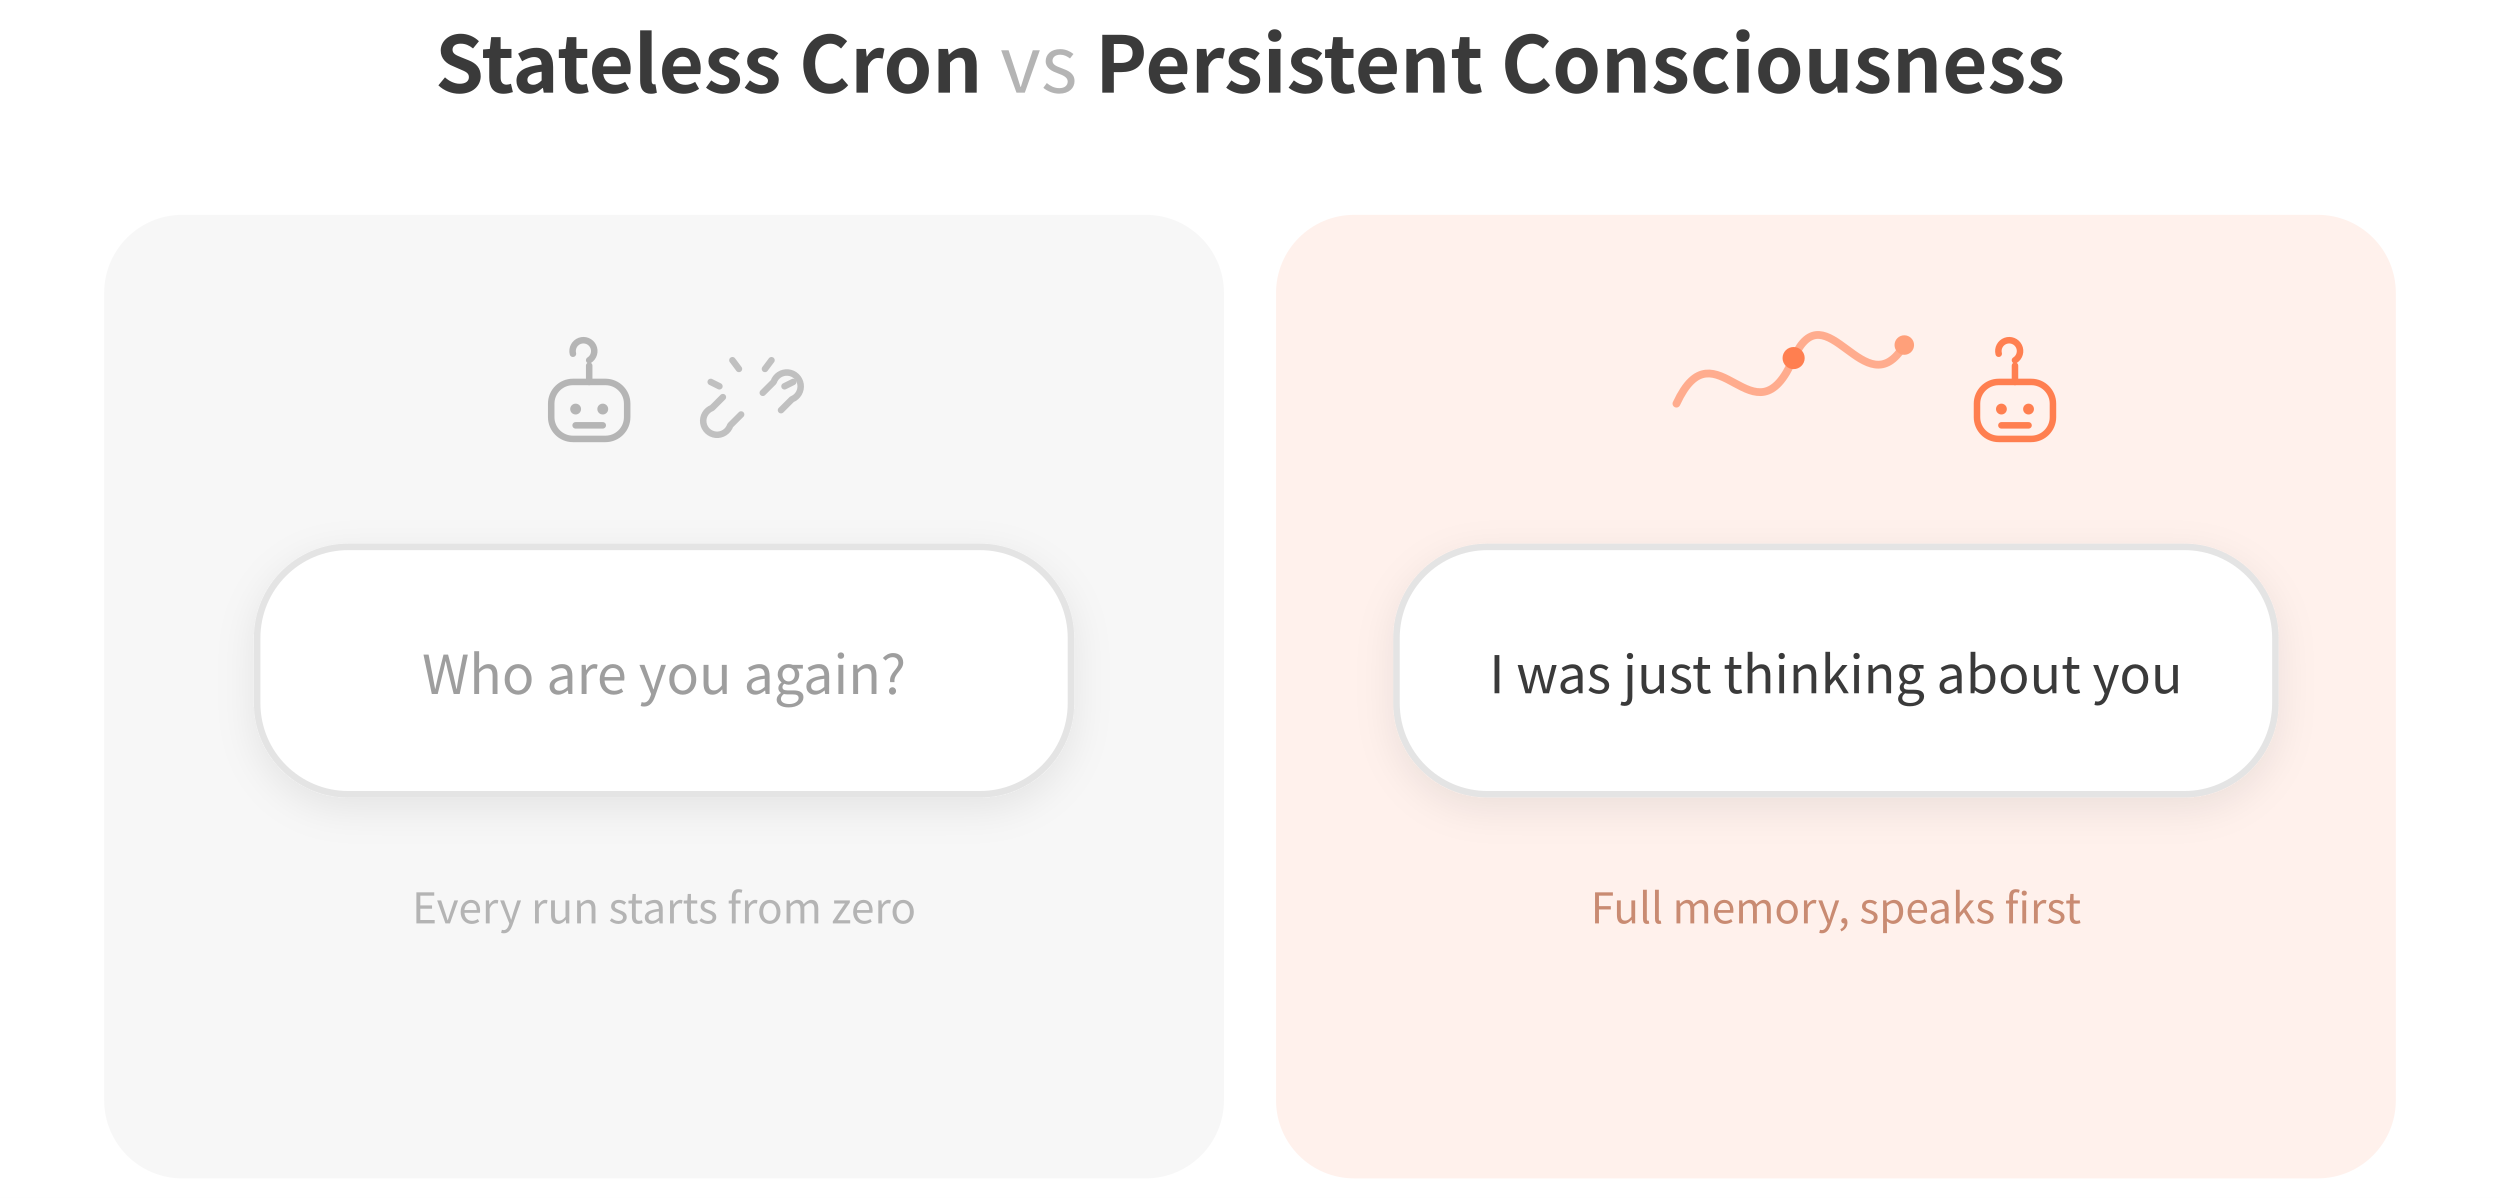
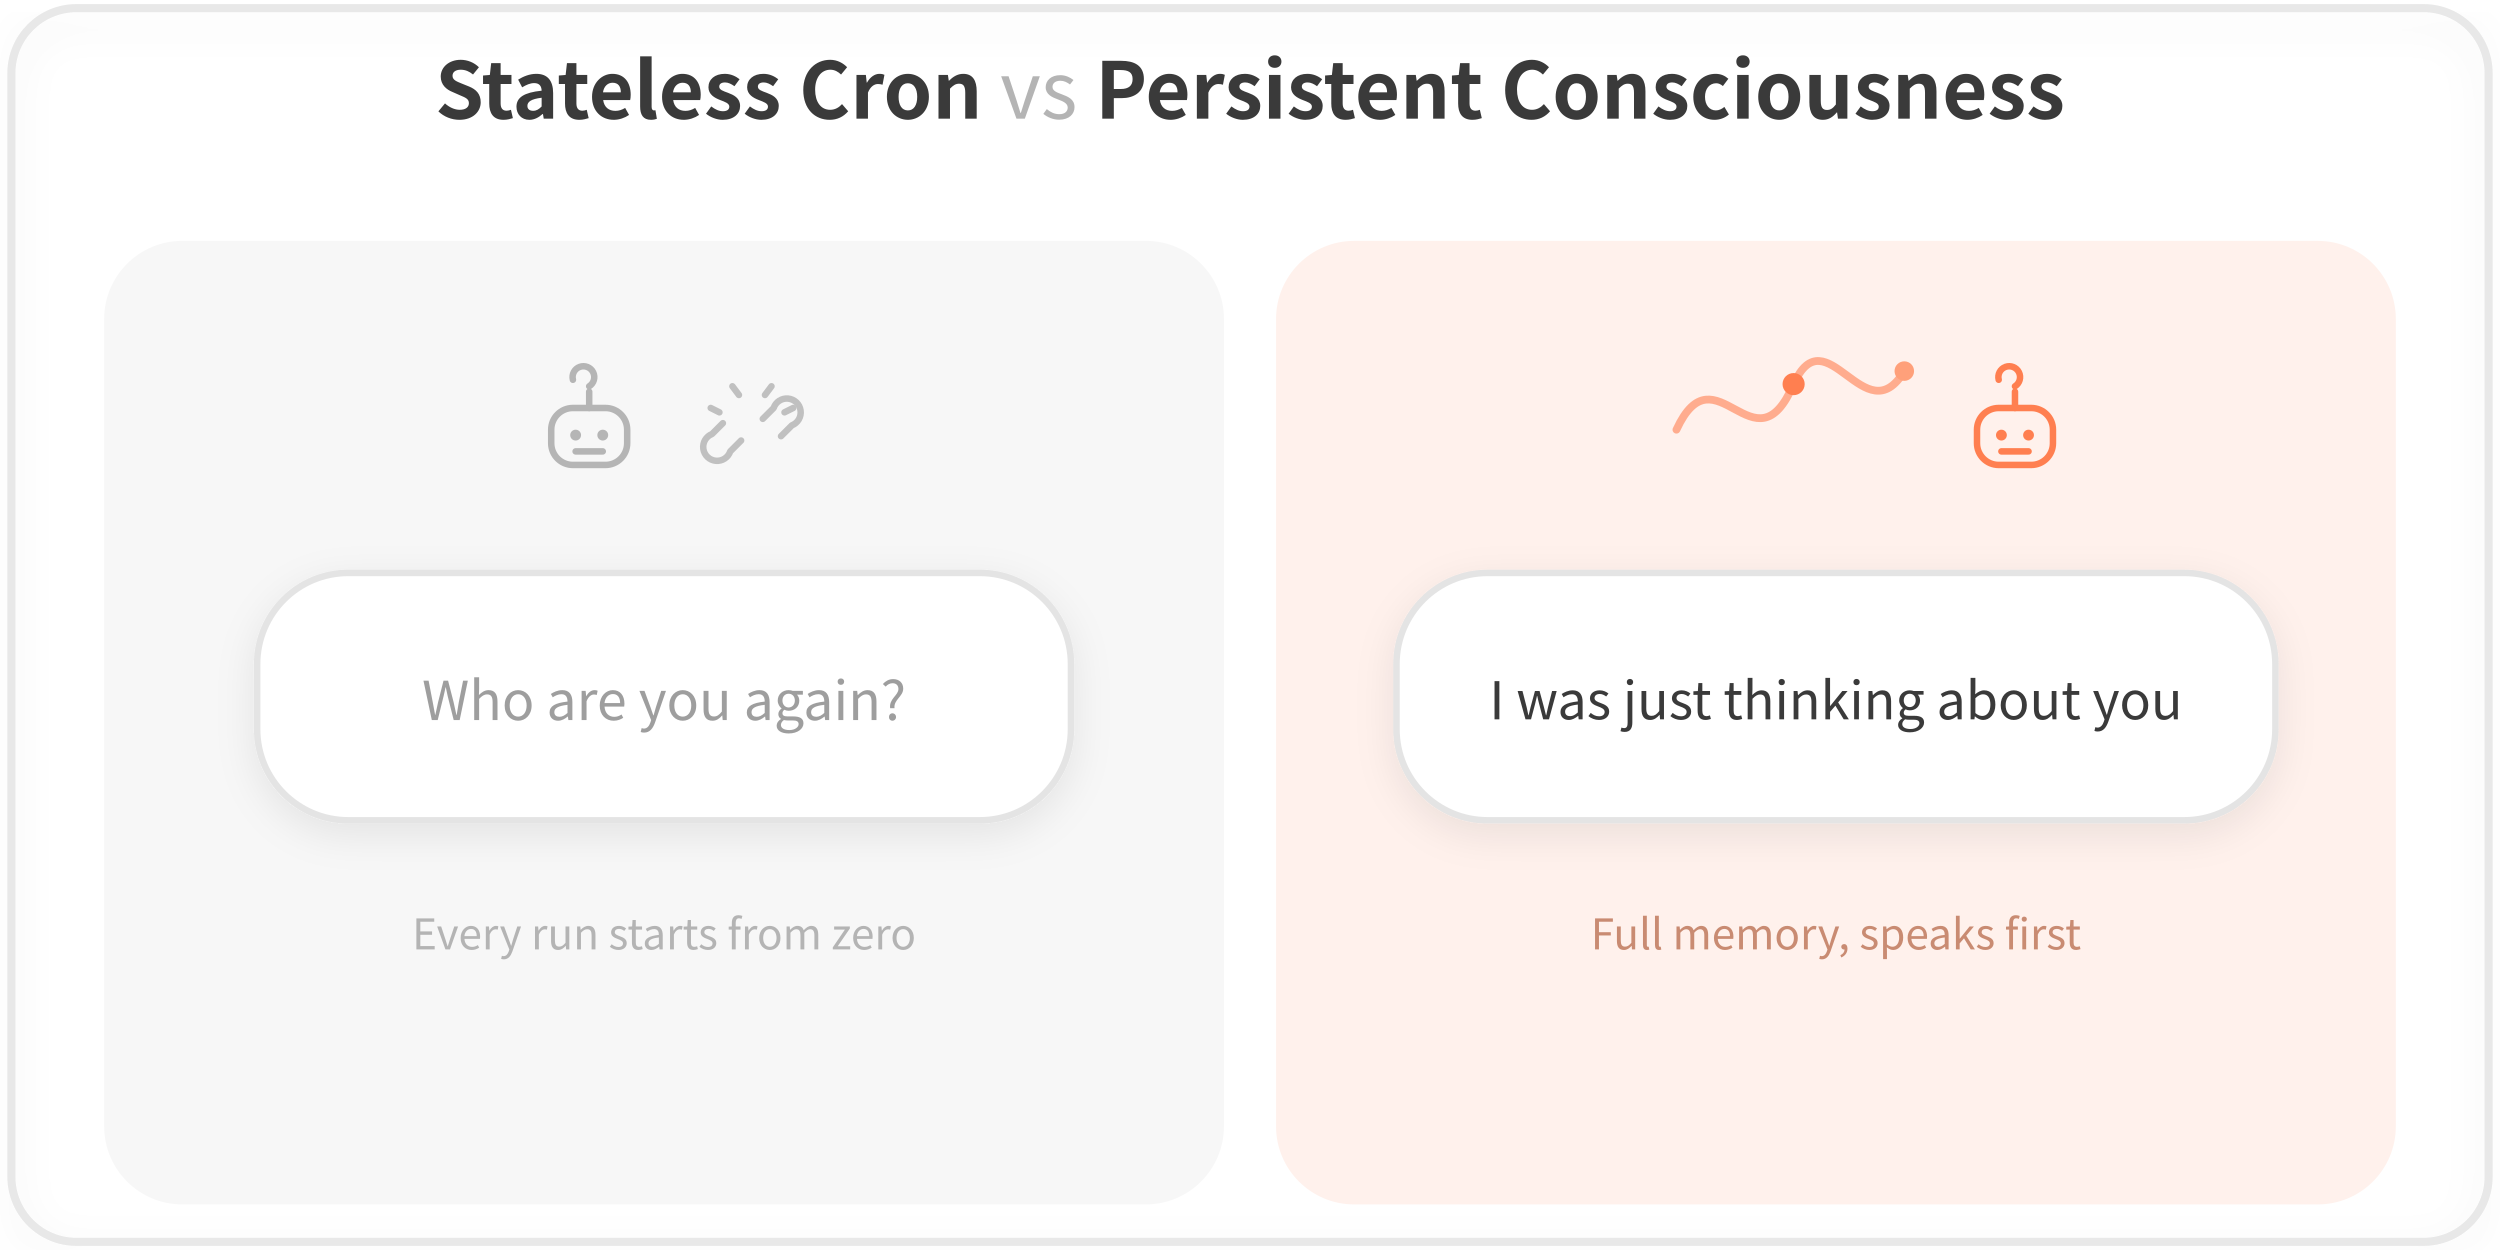
- <svg xmlns="http://www.w3.org/2000/svg" width="768" height="368" viewBox="0 34 768 368">
+ <svg xmlns="http://www.w3.org/2000/svg" width="768" height="384" viewBox="0 26 768 384">
  <defs>
    <filter id="sh" x="-20%" y="-20%" width="140%" height="150%">
      <feDropShadow dx="0" dy="3.5" stdDeviation="6" flood-color="#000" flood-opacity="0.08" />
    </filter>
    <marker id="ar" viewBox="0 0 10 10" refX="7.2" refY="5" markerWidth="10.5" markerHeight="10.5" orient="auto">
      <path d="M0.8 1.2 L8.6 5 L0.8 8.8 z" fill="#8F8F8F" stroke="#fff" stroke-width="1.3" stroke-linejoin="round" />
    </marker>
    <linearGradient id="bub" x1="0" y1="0" x2="1" y2="1">
      <stop offset="0" stop-color="#FF7F50" />
      <stop offset="1" stop-color="#FFA07A" />
    </linearGradient>
    <linearGradient id="rib" x1="0" y1="0" x2="1" y2="0">
      <stop offset="0" stop-color="#FFD9CC" />
      <stop offset=".5" stop-color="#FF7F50" />
      <stop offset="1" stop-color="#FFD9CC" />
    </linearGradient>
+     <linearGradient id="glow" x1="0" y1="0" x2="1" y2="0">
+       <stop offset="0" stop-color="#FF7F50" stop-opacity="0" />
+       <stop offset=".5" stop-color="#FF7F50" />
+       <stop offset="1" stop-color="#FF7F50" stop-opacity="0" />
+     </linearGradient>
  </defs>
-   <rect x="0" y="34" width="768" height="368" fill="#fff" />
+   <rect x="0" y="26" width="768" height="384" fill="#fff" />
  <text x="384" y="52" font-family="'Helvetica Neue','PingFang SC','Noto Sans CJK SC','Microsoft YaHei',Arial,sans-serif" font-size="24" font-weight="700" fill="#3A3A3A" text-anchor="middle" dominant-baseline="central">Stateless Cron <tspan fill="#B4B4B4" font-weight="400">vs</tspan> Persistent Consciousness</text>
  <rect x="32" y="100" width="344" height="296" rx="24" fill="#F7F7F7" stroke="none" stroke-width="2" />
  <rect x="392" y="100" width="344" height="296" rx="24" fill="#FFF1EC" stroke="none" stroke-width="2" />
  <g transform="translate(161,138) scale(1.6667)" fill="none" stroke="#B5B5B5" stroke-width="1.20" stroke-linecap="round" stroke-linejoin="round">
    <rect x="5" y="8" width="14" height="10.5" rx="4" />
    <path d="M12 5V8M9 2.8A2 2 0 1 1 12 4" />
    <circle cx="9.5" cy="13" r="1" fill="#B5B5B5" stroke="none" />
    <circle cx="14.5" cy="13" r="1" fill="#B5B5B5" stroke="none" />
    <path d="M9.5 16H14.5" />
  </g>
  <g transform="translate(215,142) scale(1.3333)" fill="none" stroke="#C0C0C0" stroke-width="1.50" stroke-linecap="round" stroke-linejoin="round">
    <path d="M9.5 14.5L7 17A3.2 3.2 0 1 1 2.8 13L5.3 10.5" />
    <path d="M14.5 9.5L17 7A3.2 3.2 0 1 1 21.2 11L18.7 13.5" />
    <path d="M9 4L7.5 2M15 4L16.5 2M4.5 8L2.5 7M19.5 8L21.5 7" />
  </g>
  <rect x="79" y="202" width="250" height="76" rx="28" fill="#fff" stroke="#E4E4E4" stroke-width="2" filter="url(#sh)" />
  <text x="204" y="240" font-family="'Helvetica Neue','PingFang SC','Noto Sans CJK SC','Microsoft YaHei',Arial,sans-serif" font-size="16.5" font-weight="400" fill="#9E9E9E" text-anchor="middle" dominant-baseline="central">Who are you again?</text>
  <text x="204" y="312" font-family="'Helvetica Neue','PingFang SC','Noto Sans CJK SC','Microsoft YaHei',Arial,sans-serif" font-size="13" font-weight="500" fill="#B4B4B4" text-anchor="middle" dominant-baseline="central">Every run starts from zero</text>
  <path d="M515 158 C 527 132, 539 172, 551 144 C 561 122, 573 160, 585 140" stroke="#FF7F50" stroke-width="2.4" fill="none" stroke-linecap="round" opacity=".6" />
  <circle cx="551" cy="144" r="3.4" fill="#FF7F50" />
  <circle cx="585" cy="140" r="3" fill="#FFA07A" />
  <g transform="translate(599,138) scale(1.6667)" fill="none" stroke="#FF7F50" stroke-width="1.20" stroke-linecap="round" stroke-linejoin="round">
    <rect x="5" y="8" width="14" height="10.5" rx="4" />
    <path d="M12 5V8M9 2.8A2 2 0 1 1 12 4" />
    <circle cx="9.5" cy="13" r="1" fill="#FF7F50" stroke="none" />
    <circle cx="14.5" cy="13" r="1" fill="#FF7F50" stroke="none" />
    <path d="M9.5 16H14.5" />
  </g>
  <rect x="429" y="202" width="270" height="76" rx="28" fill="#fff" stroke="#E4E4E4" stroke-width="2" filter="url(#sh)" />
  <text x="564" y="240" font-family="'Helvetica Neue','PingFang SC','Noto Sans CJK SC','Microsoft YaHei',Arial,sans-serif" font-size="16" font-weight="500" fill="#3A3A3A" text-anchor="middle" dominant-baseline="central">I was just thinking about you</text>
  <text x="564" y="312" font-family="'Helvetica Neue','PingFang SC','Noto Sans CJK SC','Microsoft YaHei',Arial,sans-serif" font-size="13" font-weight="500" fill="#C98B72" text-anchor="middle" dominant-baseline="central">Full memory, speaks first</text>
+   <rect x="3.5" y="28.5" width="761" height="379" rx="20" fill="none" stroke="#E8E8E8" stroke-width="2.5" filter="url(#sh)" />
+   <path d="M276 28.5 H492" stroke="url(#glow)" stroke-width="3" stroke-linecap="round" />
</svg>
